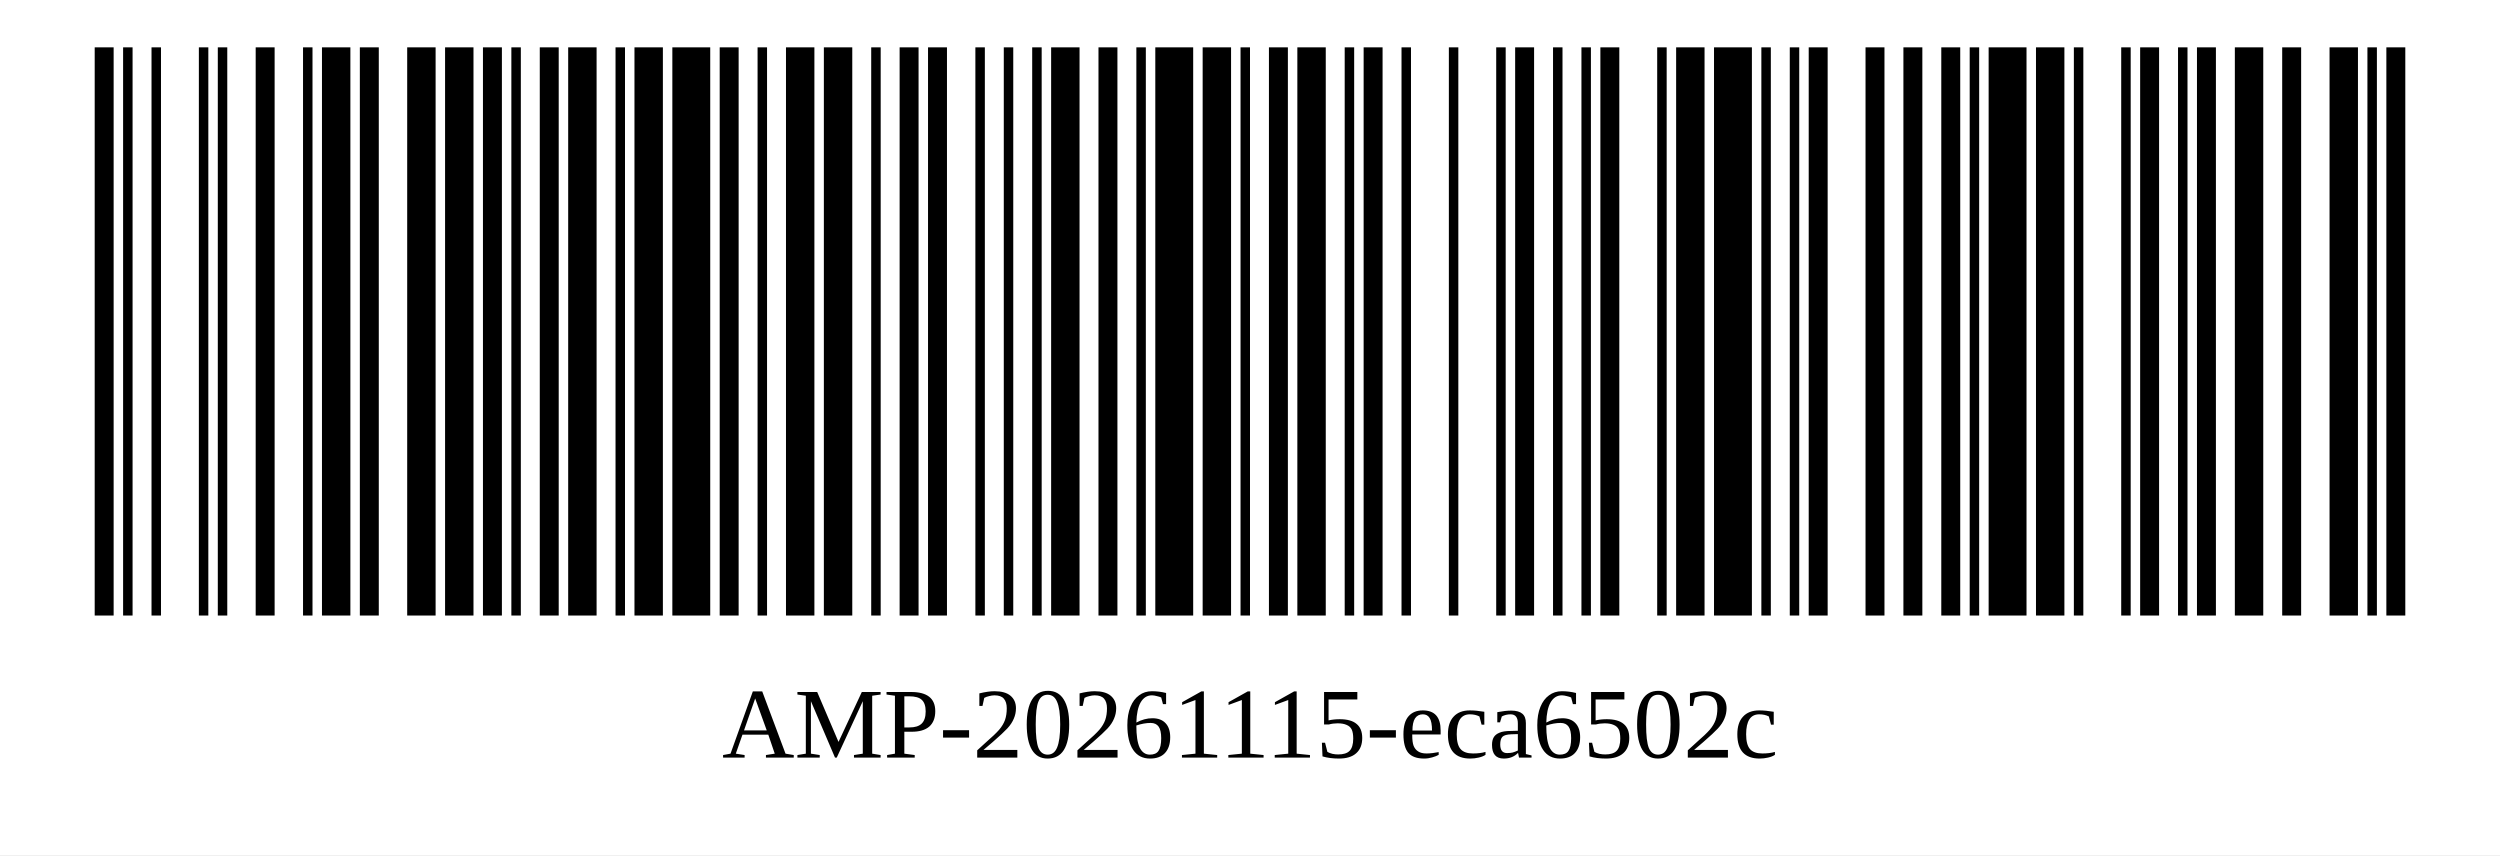
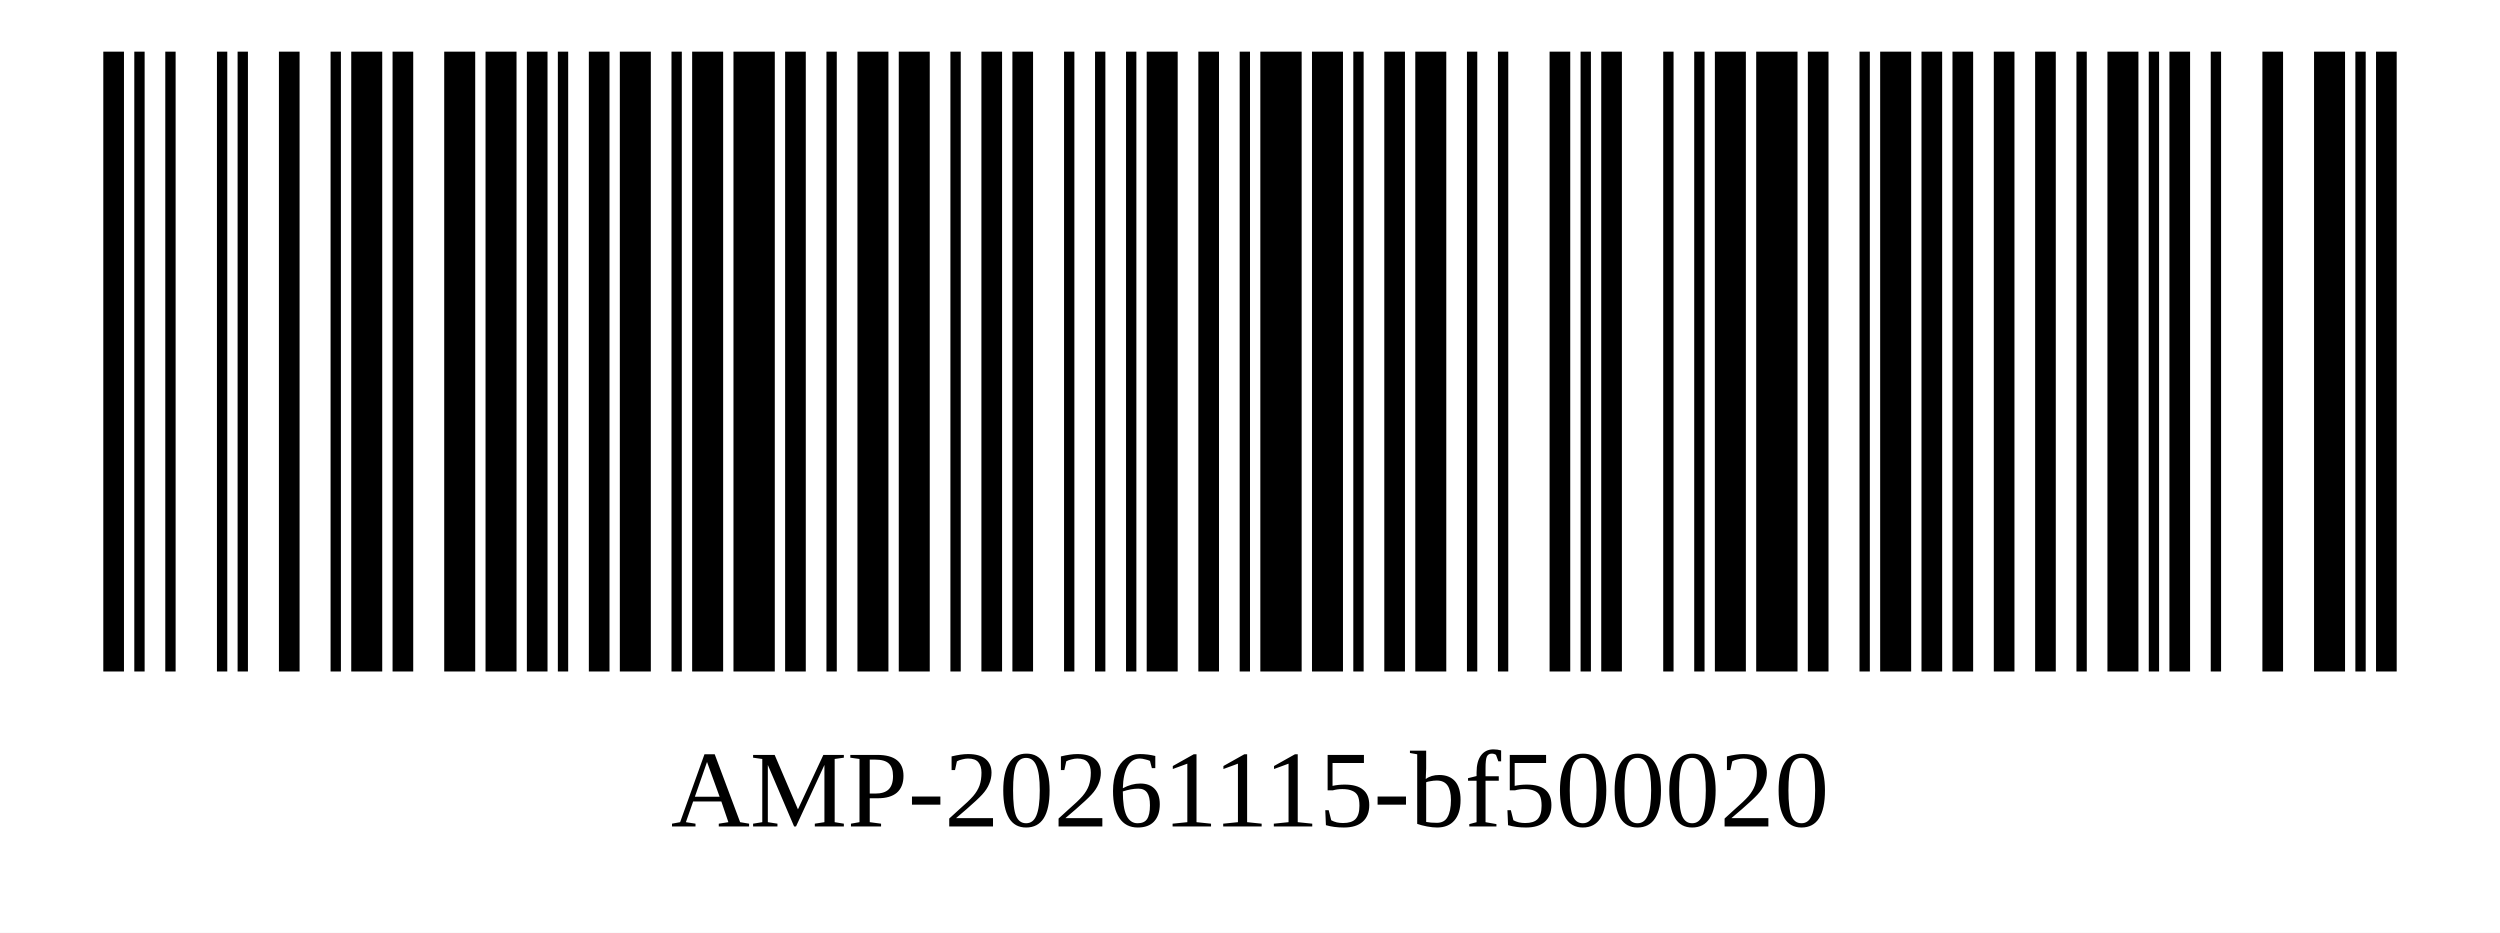
- <svg xmlns="http://www.w3.org/2000/svg" version="1.1" width="52.800mm" height="18.058mm">
+ <svg xmlns="http://www.w3.org/2000/svg" version="1.1" width="48.400mm" height="18.058mm">
  <g id="barcode_group">
    <rect width="100%" height="100%" style="fill:white" />
    <rect x="2.000mm" y="1.000mm" width="0.400mm" height="12.000mm" style="fill:black;" />
    <rect x="2.600mm" y="1.000mm" width="0.200mm" height="12.000mm" style="fill:black;" />
    <rect x="3.200mm" y="1.000mm" width="0.200mm" height="12.000mm" style="fill:black;" />
    <rect x="4.200mm" y="1.000mm" width="0.200mm" height="12.000mm" style="fill:black;" />
    <rect x="4.600mm" y="1.000mm" width="0.200mm" height="12.000mm" style="fill:black;" />
    <rect x="5.400mm" y="1.000mm" width="0.400mm" height="12.000mm" style="fill:black;" />
    <rect x="6.400mm" y="1.000mm" width="0.200mm" height="12.000mm" style="fill:black;" />
    <rect x="6.800mm" y="1.000mm" width="0.600mm" height="12.000mm" style="fill:black;" />
    <rect x="7.600mm" y="1.000mm" width="0.400mm" height="12.000mm" style="fill:black;" />
    <rect x="8.600mm" y="1.000mm" width="0.600mm" height="12.000mm" style="fill:black;" />
    <rect x="9.400mm" y="1.000mm" width="0.600mm" height="12.000mm" style="fill:black;" />
    <rect x="10.200mm" y="1.000mm" width="0.400mm" height="12.000mm" style="fill:black;" />
    <rect x="10.800mm" y="1.000mm" width="0.200mm" height="12.000mm" style="fill:black;" />
    <rect x="11.400mm" y="1.000mm" width="0.400mm" height="12.000mm" style="fill:black;" />
    <rect x="12.000mm" y="1.000mm" width="0.600mm" height="12.000mm" style="fill:black;" />
    <rect x="13.000mm" y="1.000mm" width="0.200mm" height="12.000mm" style="fill:black;" />
    <rect x="13.400mm" y="1.000mm" width="0.600mm" height="12.000mm" style="fill:black;" />
    <rect x="14.200mm" y="1.000mm" width="0.800mm" height="12.000mm" style="fill:black;" />
    <rect x="15.200mm" y="1.000mm" width="0.400mm" height="12.000mm" style="fill:black;" />
    <rect x="16.000mm" y="1.000mm" width="0.200mm" height="12.000mm" style="fill:black;" />
    <rect x="16.600mm" y="1.000mm" width="0.600mm" height="12.000mm" style="fill:black;" />
    <rect x="17.400mm" y="1.000mm" width="0.600mm" height="12.000mm" style="fill:black;" />
    <rect x="18.400mm" y="1.000mm" width="0.200mm" height="12.000mm" style="fill:black;" />
    <rect x="19.000mm" y="1.000mm" width="0.400mm" height="12.000mm" style="fill:black;" />
    <rect x="19.600mm" y="1.000mm" width="0.400mm" height="12.000mm" style="fill:black;" />
    <rect x="20.600mm" y="1.000mm" width="0.200mm" height="12.000mm" style="fill:black;" />
    <rect x="21.200mm" y="1.000mm" width="0.200mm" height="12.000mm" style="fill:black;" />
    <rect x="21.800mm" y="1.000mm" width="0.200mm" height="12.000mm" style="fill:black;" />
    <rect x="22.200mm" y="1.000mm" width="0.600mm" height="12.000mm" style="fill:black;" />
    <rect x="23.200mm" y="1.000mm" width="0.400mm" height="12.000mm" style="fill:black;" />
    <rect x="24.000mm" y="1.000mm" width="0.200mm" height="12.000mm" style="fill:black;" />
    <rect x="24.400mm" y="1.000mm" width="0.800mm" height="12.000mm" style="fill:black;" />
    <rect x="25.400mm" y="1.000mm" width="0.600mm" height="12.000mm" style="fill:black;" />
    <rect x="26.200mm" y="1.000mm" width="0.200mm" height="12.000mm" style="fill:black;" />
    <rect x="26.800mm" y="1.000mm" width="0.400mm" height="12.000mm" style="fill:black;" />
    <rect x="27.400mm" y="1.000mm" width="0.600mm" height="12.000mm" style="fill:black;" />
    <rect x="28.400mm" y="1.000mm" width="0.200mm" height="12.000mm" style="fill:black;" />
-     <rect x="28.800mm" y="1.000mm" width="0.400mm" height="12.000mm" style="fill:black;" />
-     <rect x="29.600mm" y="1.000mm" width="0.200mm" height="12.000mm" style="fill:black;" />
+     <rect x="29.000mm" y="1.000mm" width="0.200mm" height="12.000mm" style="fill:black;" />
+     <rect x="30.000mm" y="1.000mm" width="0.400mm" height="12.000mm" style="fill:black;" />
    <rect x="30.600mm" y="1.000mm" width="0.200mm" height="12.000mm" style="fill:black;" />
-     <rect x="31.600mm" y="1.000mm" width="0.200mm" height="12.000mm" style="fill:black;" />
-     <rect x="32.000mm" y="1.000mm" width="0.400mm" height="12.000mm" style="fill:black;" />
+     <rect x="31.000mm" y="1.000mm" width="0.400mm" height="12.000mm" style="fill:black;" />
+     <rect x="32.200mm" y="1.000mm" width="0.200mm" height="12.000mm" style="fill:black;" />
    <rect x="32.800mm" y="1.000mm" width="0.200mm" height="12.000mm" style="fill:black;" />
-     <rect x="33.400mm" y="1.000mm" width="0.200mm" height="12.000mm" style="fill:black;" />
-     <rect x="33.800mm" y="1.000mm" width="0.400mm" height="12.000mm" style="fill:black;" />
-     <rect x="35.000mm" y="1.000mm" width="0.200mm" height="12.000mm" style="fill:black;" />
-     <rect x="35.400mm" y="1.000mm" width="0.600mm" height="12.000mm" style="fill:black;" />
-     <rect x="36.200mm" y="1.000mm" width="0.800mm" height="12.000mm" style="fill:black;" />
-     <rect x="37.200mm" y="1.000mm" width="0.200mm" height="12.000mm" style="fill:black;" />
-     <rect x="37.800mm" y="1.000mm" width="0.200mm" height="12.000mm" style="fill:black;" />
-     <rect x="38.200mm" y="1.000mm" width="0.400mm" height="12.000mm" style="fill:black;" />
+     <rect x="33.200mm" y="1.000mm" width="0.600mm" height="12.000mm" style="fill:black;" />
+     <rect x="34.000mm" y="1.000mm" width="0.800mm" height="12.000mm" style="fill:black;" />
+     <rect x="35.000mm" y="1.000mm" width="0.400mm" height="12.000mm" style="fill:black;" />
+     <rect x="36.000mm" y="1.000mm" width="0.200mm" height="12.000mm" style="fill:black;" />
+     <rect x="36.400mm" y="1.000mm" width="0.600mm" height="12.000mm" style="fill:black;" />
+     <rect x="37.200mm" y="1.000mm" width="0.400mm" height="12.000mm" style="fill:black;" />
+     <rect x="37.800mm" y="1.000mm" width="0.400mm" height="12.000mm" style="fill:black;" />
+     <rect x="38.600mm" y="1.000mm" width="0.400mm" height="12.000mm" style="fill:black;" />
    <rect x="39.400mm" y="1.000mm" width="0.400mm" height="12.000mm" style="fill:black;" />
-     <rect x="40.200mm" y="1.000mm" width="0.400mm" height="12.000mm" style="fill:black;" />
-     <rect x="41.000mm" y="1.000mm" width="0.400mm" height="12.000mm" style="fill:black;" />
+     <rect x="40.200mm" y="1.000mm" width="0.200mm" height="12.000mm" style="fill:black;" />
+     <rect x="40.800mm" y="1.000mm" width="0.600mm" height="12.000mm" style="fill:black;" />
    <rect x="41.600mm" y="1.000mm" width="0.200mm" height="12.000mm" style="fill:black;" />
-     <rect x="42.000mm" y="1.000mm" width="0.800mm" height="12.000mm" style="fill:black;" />
-     <rect x="43.000mm" y="1.000mm" width="0.600mm" height="12.000mm" style="fill:black;" />
-     <rect x="43.800mm" y="1.000mm" width="0.200mm" height="12.000mm" style="fill:black;" />
-     <rect x="44.800mm" y="1.000mm" width="0.200mm" height="12.000mm" style="fill:black;" />
-     <rect x="45.200mm" y="1.000mm" width="0.400mm" height="12.000mm" style="fill:black;" />
-     <rect x="46.000mm" y="1.000mm" width="0.200mm" height="12.000mm" style="fill:black;" />
-     <rect x="46.400mm" y="1.000mm" width="0.400mm" height="12.000mm" style="fill:black;" />
-     <rect x="47.200mm" y="1.000mm" width="0.600mm" height="12.000mm" style="fill:black;" />
-     <rect x="48.200mm" y="1.000mm" width="0.400mm" height="12.000mm" style="fill:black;" />
-     <rect x="49.200mm" y="1.000mm" width="0.600mm" height="12.000mm" style="fill:black;" />
-     <rect x="50.000mm" y="1.000mm" width="0.200mm" height="12.000mm" style="fill:black;" />
-     <rect x="50.400mm" y="1.000mm" width="0.400mm" height="12.000mm" style="fill:black;" />
-     <text x="26.400mm" y="16.000mm" style="fill:black;font-size:6pt;text-anchor:middle;">AMP-20261115-eca6502c</text>
+     <rect x="42.000mm" y="1.000mm" width="0.400mm" height="12.000mm" style="fill:black;" />
+     <rect x="42.800mm" y="1.000mm" width="0.200mm" height="12.000mm" style="fill:black;" />
+     <rect x="43.800mm" y="1.000mm" width="0.400mm" height="12.000mm" style="fill:black;" />
+     <rect x="44.800mm" y="1.000mm" width="0.600mm" height="12.000mm" style="fill:black;" />
+     <rect x="45.600mm" y="1.000mm" width="0.200mm" height="12.000mm" style="fill:black;" />
+     <rect x="46.000mm" y="1.000mm" width="0.400mm" height="12.000mm" style="fill:black;" />
+     <text x="24.200mm" y="16.000mm" style="fill:black;font-size:6pt;text-anchor:middle;">AMP-20261115-bf500020</text>
  </g>
</svg>
